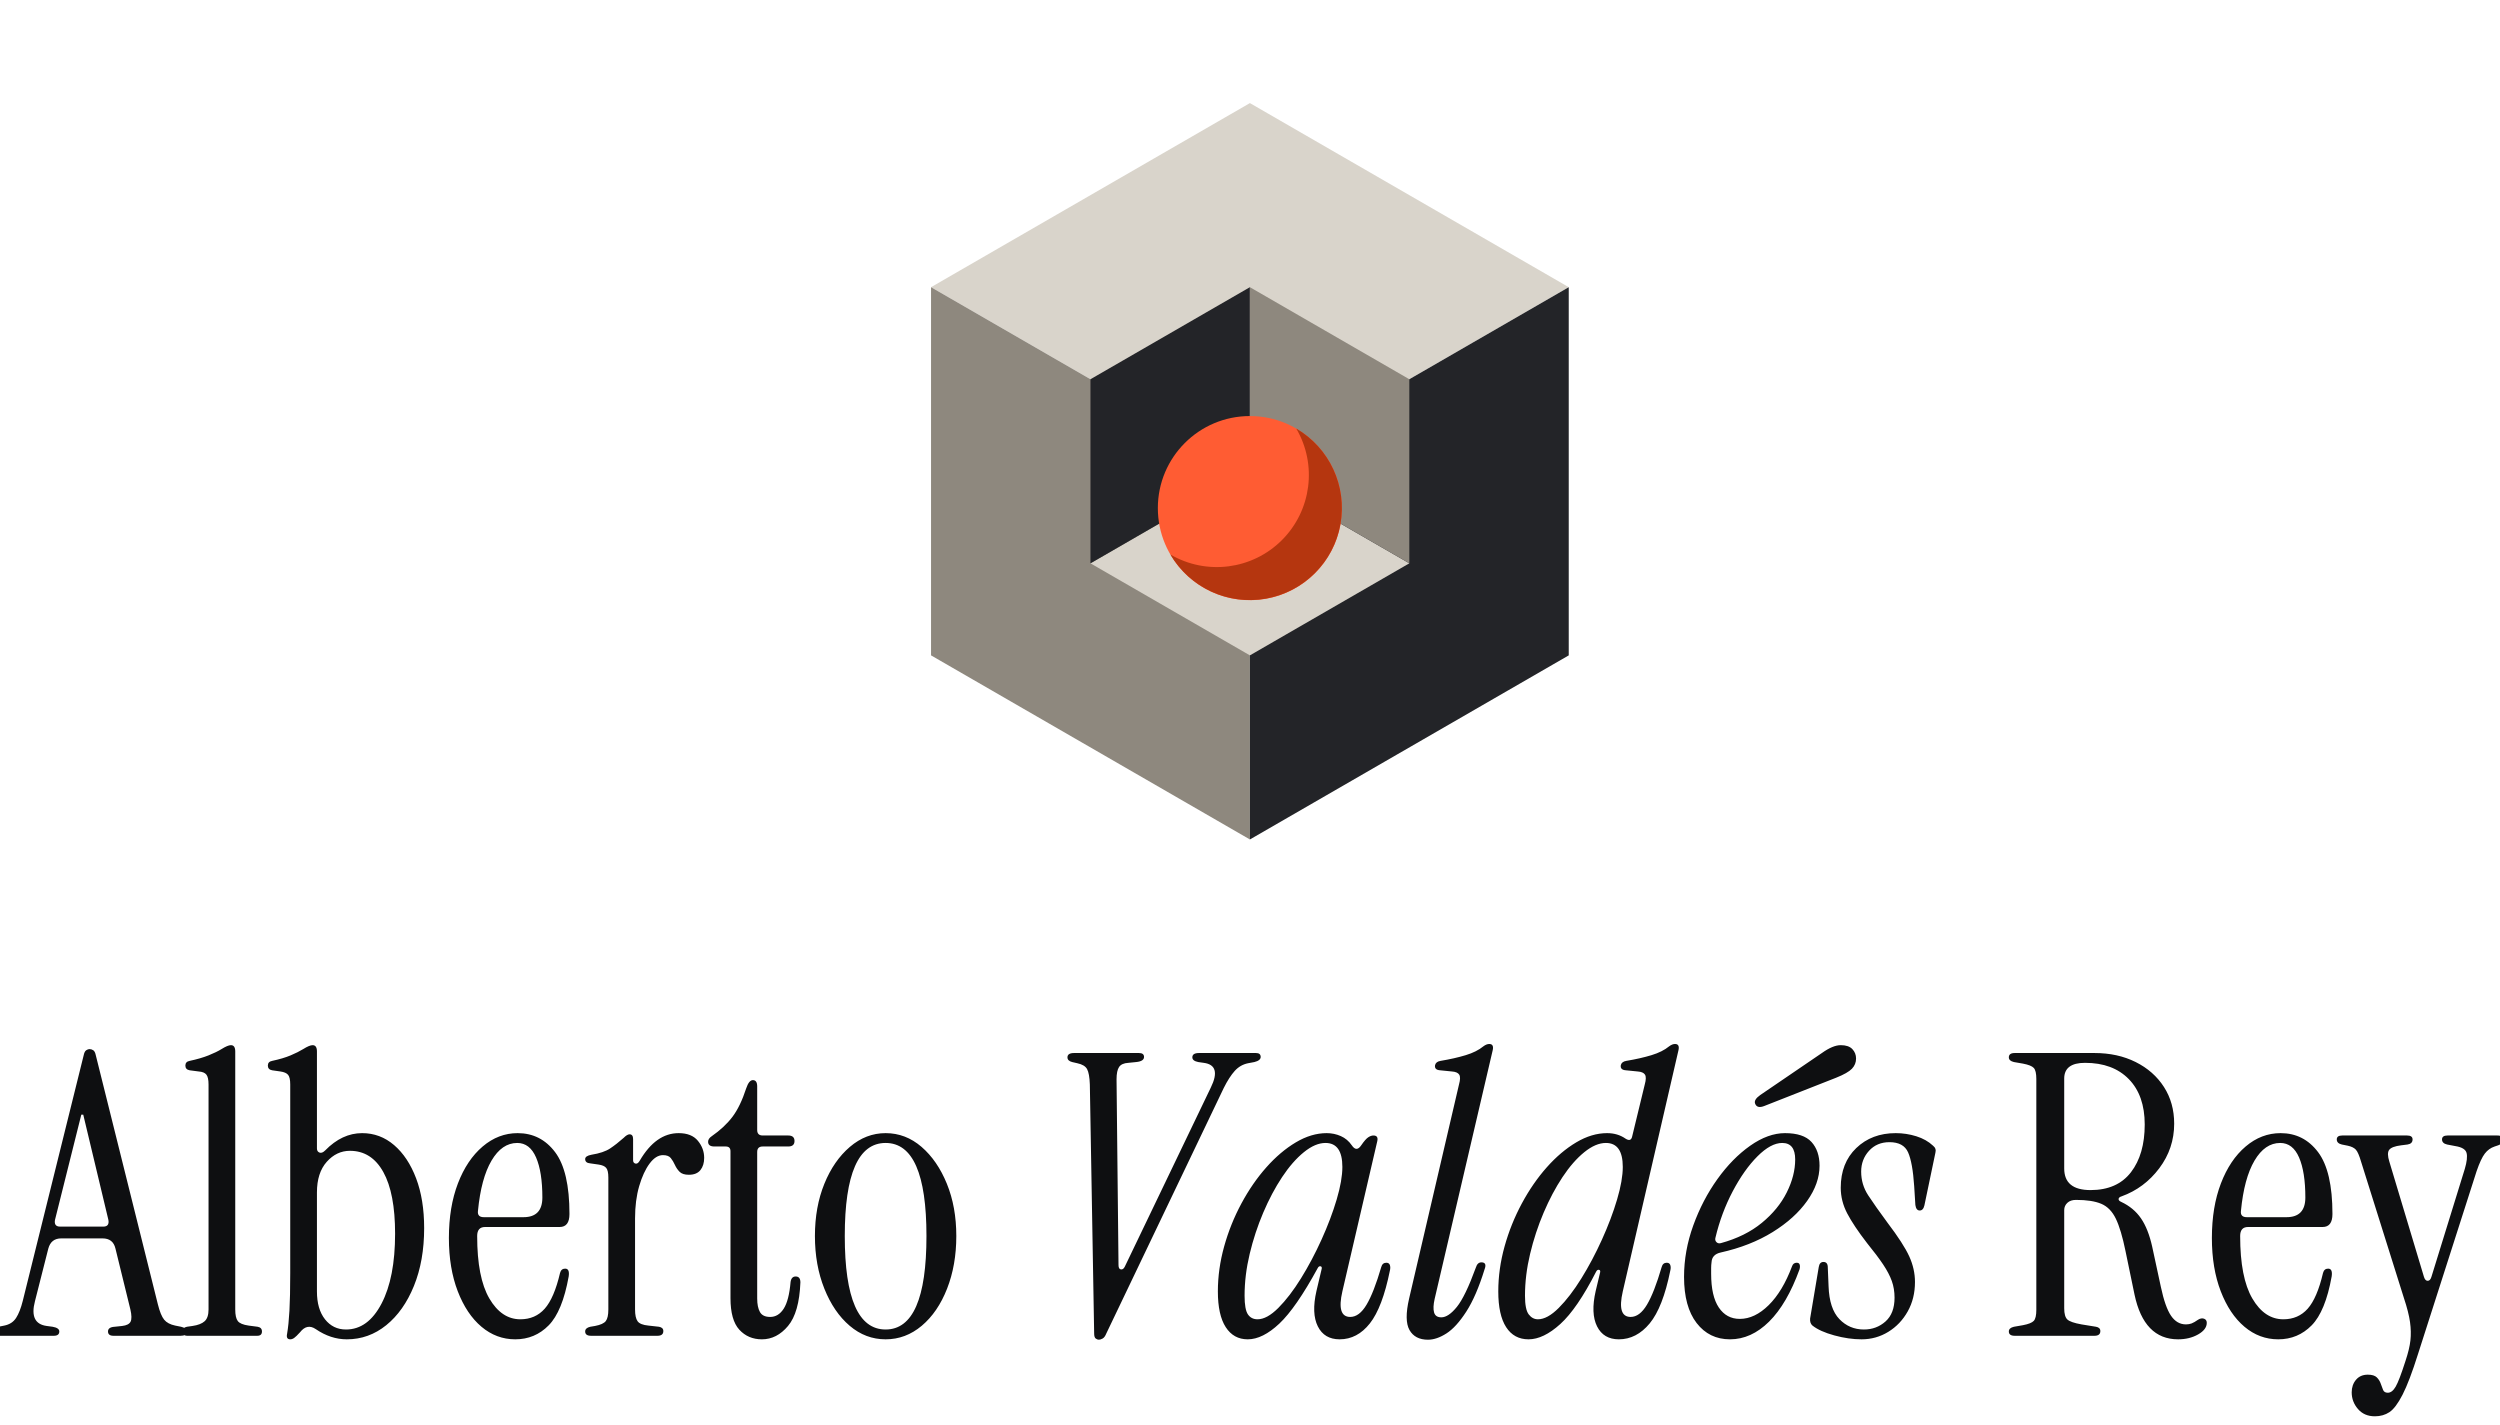
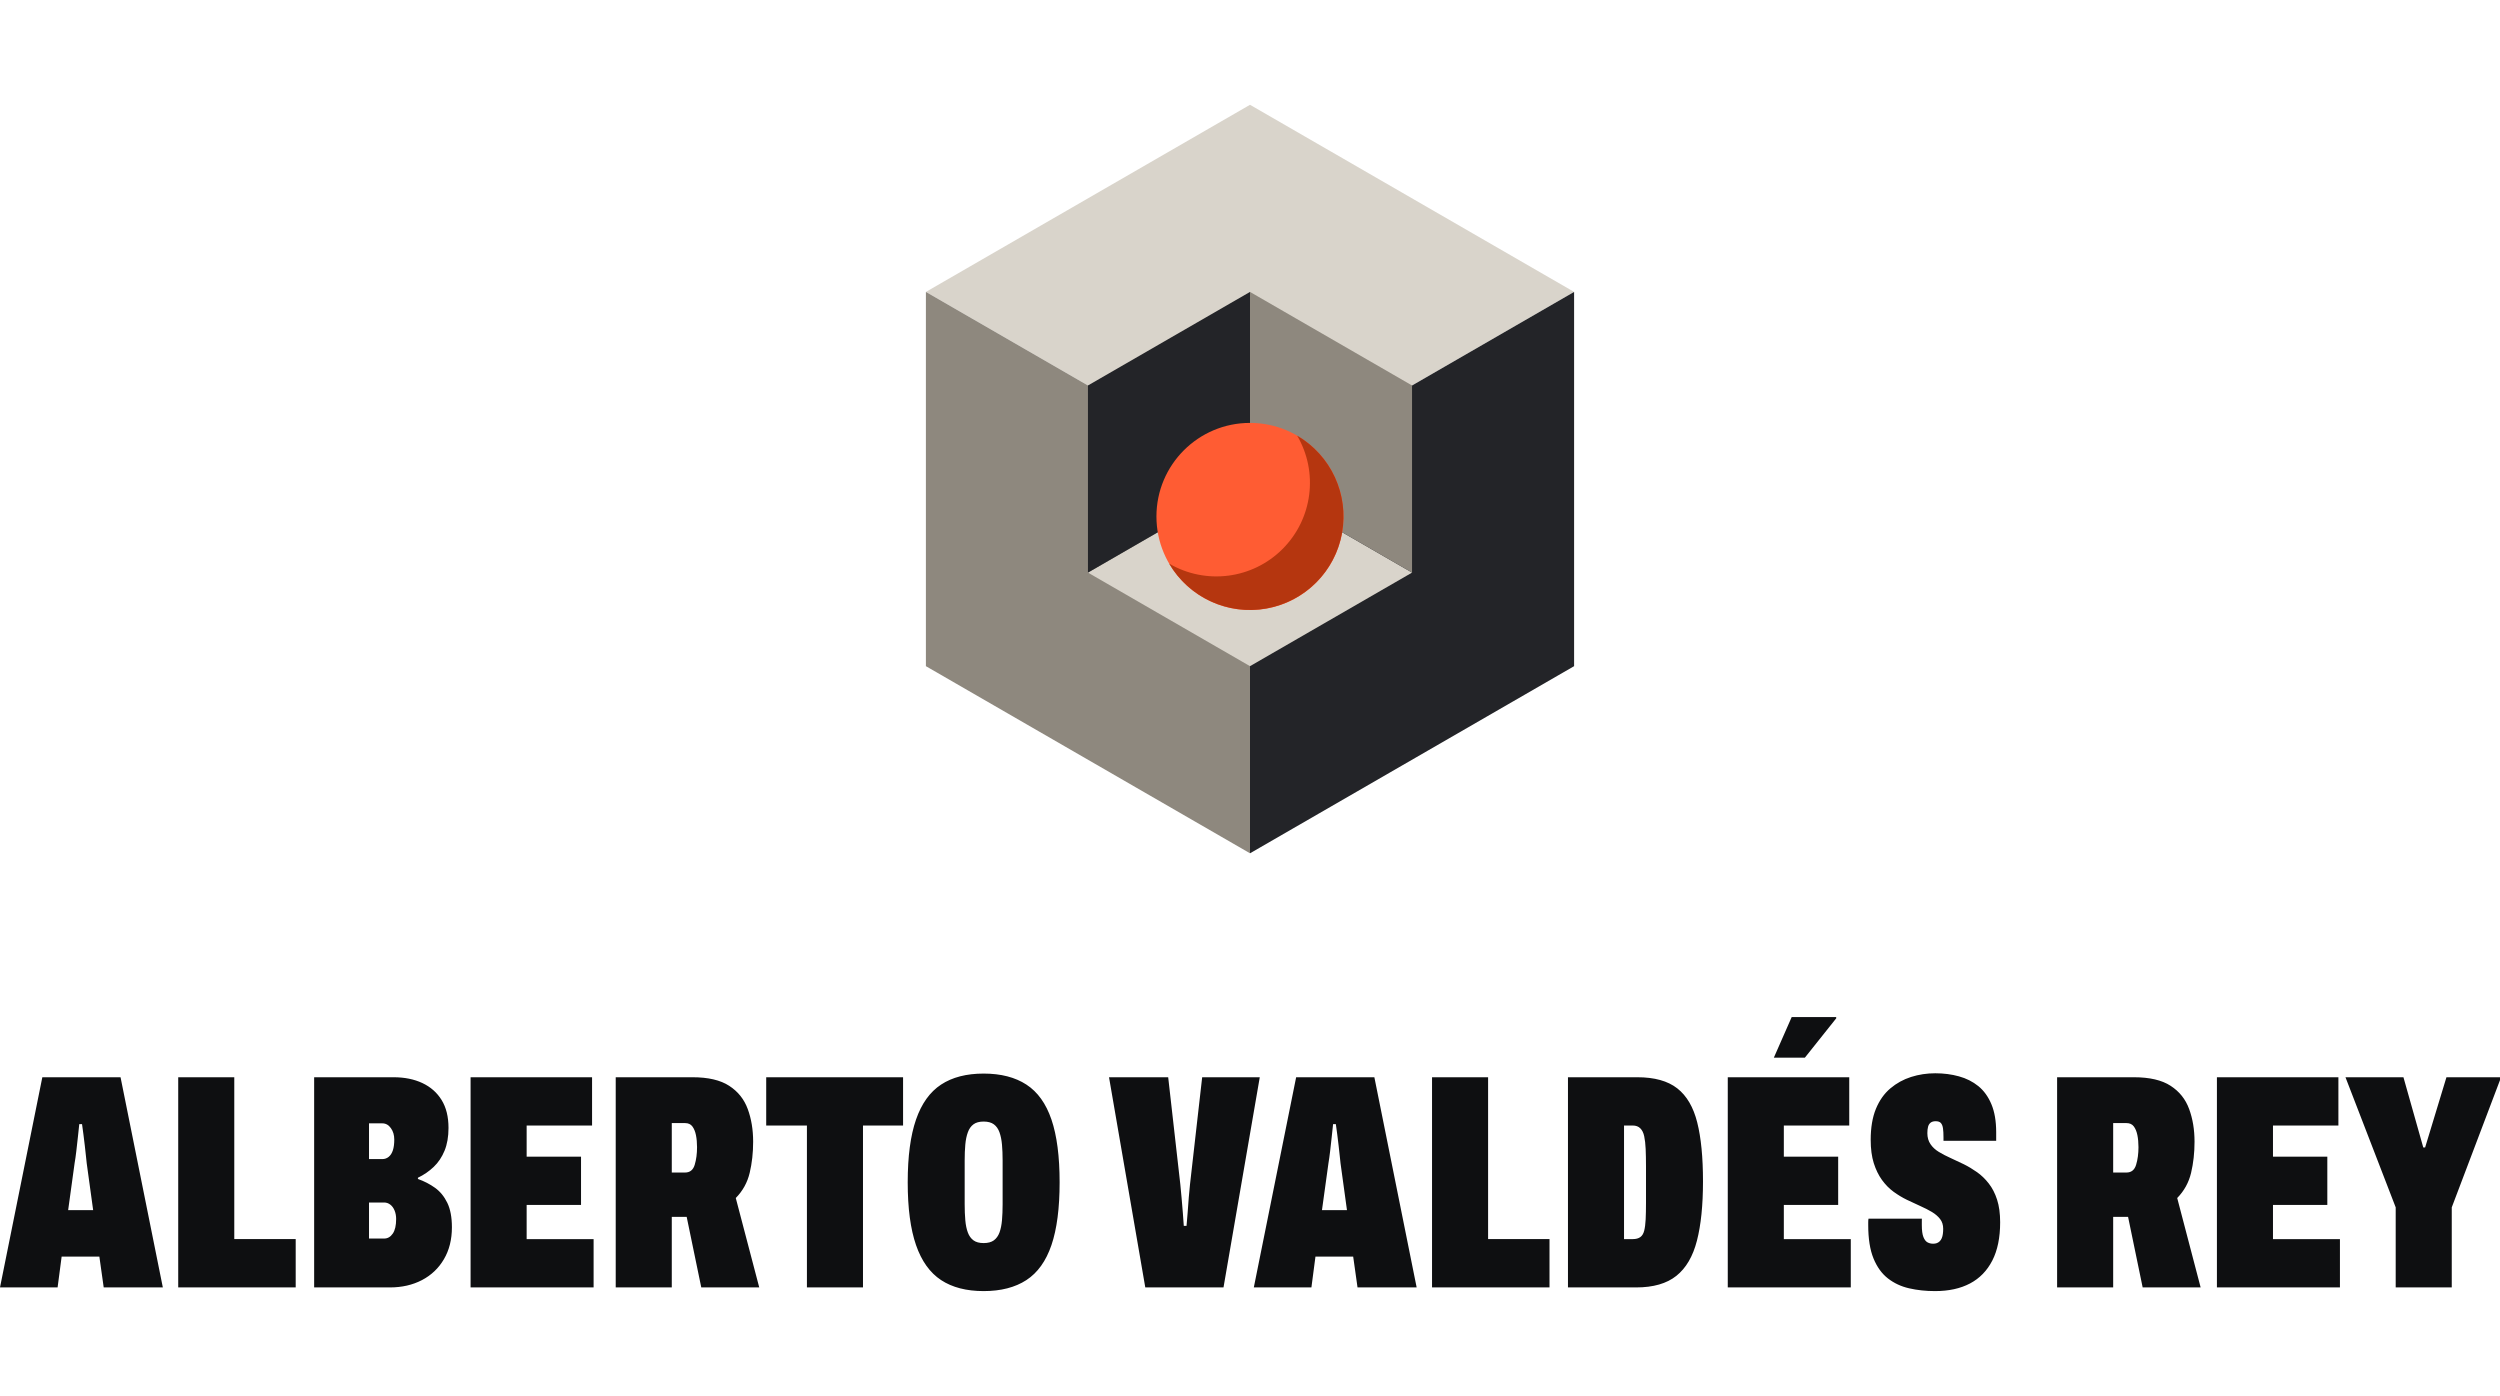
- <svg xmlns="http://www.w3.org/2000/svg" viewBox="0 0 679 387" role="img" aria-labelledby="t">
-   <g transform="translate(211.47 0)">
+ <svg xmlns="http://www.w3.org/2000/svg" viewBox="0 0 668 373" role="img" aria-labelledby="t">
+   <g transform="translate(206.00 0)">
    <g id="symbol">
      <polygon fill="#d9d4cb" points="128.00,28.00 214.60,78.00 128.00,128.00 41.40,78.00" />
      <polygon fill="#8e887e" points="41.40,78.00 128.00,128.00 128.00,228.00 41.40,178.00" />
      <polygon fill="#232428" points="214.60,78.00 128.00,128.00 128.00,228.00 214.60,178.00" />
      <polygon fill="#d9d4cb" points="128.00,178.00 84.70,153.00 128.00,128.00 171.30,153.00" />
      <polygon fill="#232428" points="128.00,78.00 84.70,103.00 84.70,153.00 128.00,128.00" />
      <polygon fill="#8e887e" points="128.00,78.00 171.30,103.00 171.30,153.00 128.00,128.00" />
      <circle fill="#ff5c33" cx="128.00" cy="138.00" r="25.00" />
      <path fill="#b5360f" d="M140.60 116.40 A25.00 25.00 0 1 1 106.40 150.60 A25.00 25.00 0 0 0 140.60 116.40 Z" />
    </g>
  </g>
  <g id="wordmark" fill="#0e0f11">
-     <path d="M-0.32 362.8Q-1.92 362.8 -1.92 361.733Q-1.92 360.667 -0.427 360.347L1.173 360.027Q3.307 359.6 4.373 357.947Q5.44 356.293 6.187 353.307L22.72 286.64Q22.933 285.573 23.413 285.253Q23.893 284.933 24.32 284.933Q24.853 284.933 25.333 285.253Q25.813 285.573 26.027 286.64L42.88 354.267Q43.627 357.253 44.587 358.427Q45.547 359.6 47.573 360.027L49.173 360.347Q50.667 360.667 50.667 361.733Q50.667 362.8 49.067 362.8H30.827Q29.333 362.8 29.333 361.627Q29.333 360.453 31.147 360.347L33.173 360.133Q34.987 359.92 35.467 358.96Q35.947 358.0 35.413 355.653L31.36 339.12Q30.72 336.347 27.84 336.347H16.64Q13.867 336.347 13.12 339.12L9.493 353.413Q7.893 359.493 12.693 360.133L14.293 360.347Q16.107 360.667 16.107 361.627Q16.107 362.8 14.613 362.8ZM16.32 333.147H28.053Q29.76 333.147 29.44 331.333L22.613 302.747H22.08L14.933 331.333Q14.613 333.147 16.32 333.147Z M50.88 362.8Q49.6 362.8 49.6 361.627Q49.6 360.56 50.773 360.347L52.267 360.133Q54.507 359.813 55.573 358.853Q56.64 357.893 56.64 355.653V294.533Q56.64 292.613 56.053 291.867Q55.467 291.12 53.973 291.013L51.52 290.693Q50.347 290.48 50.347 289.413Q50.347 288.347 51.52 288.133Q54.507 287.493 56.64 286.64Q58.773 285.787 60.16 284.933Q61.867 283.867 62.72 283.867Q63.893 283.867 63.893 285.573V355.653Q63.893 357.893 64.587 358.8Q65.28 359.707 67.52 360.027L69.973 360.347Q71.147 360.56 71.147 361.627Q71.147 362.8 69.867 362.8Z M94.187 363.76Q89.813 363.76 85.76 360.987Q83.413 359.387 81.493 361.84Q80.427 363.013 79.893 363.387Q79.36 363.76 78.827 363.76Q77.653 363.76 77.973 362.267Q78.4 359.813 78.613 355.973Q78.827 352.133 78.827 345.733V294.533Q78.827 292.613 78.24 291.92Q77.653 291.227 76.16 291.013L73.92 290.693Q72.747 290.48 72.747 289.413Q72.747 288.347 73.92 288.133Q76.907 287.493 78.933 286.64Q80.96 285.787 82.347 284.933Q84.053 283.867 84.907 283.867Q86.08 283.867 86.08 285.573V311.92Q86.08 312.773 86.773 313.04Q87.467 313.307 88.32 312.453Q92.907 307.76 98.347 307.76Q103.253 307.76 107.04 311.013Q110.827 314.267 113.013 320.027Q115.2 325.787 115.2 333.573Q115.2 342.427 112.427 349.253Q109.653 356.08 104.907 359.92Q100.16 363.76 94.187 363.76ZM93.973 361.093Q99.947 361.093 103.627 354.053Q107.307 347.013 107.307 335.067Q107.307 324.08 104.107 318.32Q100.907 312.56 95.04 312.56Q91.413 312.56 88.747 315.547Q86.08 318.533 86.08 323.867V350.747Q86.08 355.547 88.267 358.32Q90.453 361.093 93.973 361.093Z M139.947 363.76Q134.827 363.76 130.773 360.347Q126.72 356.933 124.32 350.693Q121.92 344.453 121.92 336.24Q121.92 327.813 124.373 321.413Q126.827 315.013 131.093 311.387Q135.36 307.76 140.587 307.76Q146.88 307.76 150.773 312.933Q154.667 318.107 154.667 329.733Q154.667 333.253 152.0 333.253H131.733Q129.6 333.253 129.6 335.707Q129.6 347.013 132.907 352.667Q136.213 358.32 141.333 358.32Q145.387 358.32 147.947 355.44Q150.507 352.56 152.107 345.733Q152.427 344.56 153.493 344.56Q154.773 344.56 154.453 346.693Q152.747 356.187 149.013 359.973Q145.28 363.76 139.947 363.76ZM131.413 330.587H142.187Q147.307 330.587 147.307 325.253Q147.307 318.32 145.6 314.373Q143.893 310.427 140.48 310.427Q136.32 310.427 133.493 315.227Q130.667 320.027 129.813 328.88Q129.6 330.587 131.413 330.587Z M173.76 315.227Q178.133 307.76 184.32 307.76Q187.84 307.76 189.547 309.84Q191.253 311.92 191.253 314.48Q191.253 316.507 190.24 317.787Q189.227 319.067 187.093 319.067Q185.387 319.067 184.587 318.267Q183.787 317.467 183.307 316.4Q182.827 315.333 182.187 314.533Q181.547 313.733 180.053 313.733Q178.133 313.733 176.427 316.027Q174.72 318.32 173.6 322.16Q172.48 326.0 172.48 330.907V355.653Q172.48 357.893 173.173 358.853Q173.867 359.813 176.107 360.027L178.987 360.347Q180.16 360.56 180.16 361.52Q180.16 362.8 178.56 362.8H160.533Q158.933 362.8 158.933 361.627Q158.933 360.667 160.32 360.347L161.6 360.133Q163.84 359.707 164.533 358.8Q165.227 357.893 165.227 355.653V319.813Q165.227 317.893 164.64 317.2Q164.053 316.507 162.56 316.293L160.32 315.973Q158.933 315.867 158.933 314.8Q158.933 313.947 160.64 313.627Q163.947 313.093 165.707 311.92Q167.467 310.747 169.387 309.04Q170.347 308.08 170.987 308.08Q171.947 308.08 171.947 309.36V315.12Q171.947 315.867 172.587 316.027Q173.227 316.187 173.76 315.227Z M206.933 363.76Q203.2 363.76 200.8 361.147Q198.4 358.533 198.4 352.56V312.667Q198.4 311.387 197.12 311.387H194.027Q192.32 311.387 192.32 310.107Q192.32 309.253 193.28 308.613Q196.8 306.16 198.933 303.333Q201.067 300.507 202.667 295.6Q203.413 293.36 204.48 293.36Q205.653 293.36 205.653 295.067V306.907Q205.653 308.4 207.147 308.4H214.08Q215.787 308.4 215.787 309.893Q215.787 311.387 214.08 311.387H207.147Q205.653 311.387 205.653 312.88V352.667Q205.653 355.013 206.4 356.347Q207.147 357.68 209.173 357.68Q211.413 357.68 212.853 355.44Q214.293 353.2 214.72 348.187Q214.933 346.693 216.107 346.693Q217.387 346.693 217.387 348.293Q217.067 356.507 214.027 360.133Q210.987 363.76 206.933 363.76Z M240.533 363.76Q235.093 363.76 230.773 360.08Q226.453 356.4 223.893 350.0Q221.333 343.6 221.333 335.707Q221.333 327.813 223.893 321.52Q226.453 315.227 230.827 311.493Q235.2 307.76 240.533 307.76Q245.973 307.76 250.293 311.493Q254.613 315.227 257.173 321.52Q259.733 327.813 259.733 335.707Q259.733 343.6 257.227 350.0Q254.72 356.4 250.347 360.08Q245.973 363.76 240.533 363.76ZM240.533 361.093Q251.627 361.093 251.627 335.707Q251.627 310.427 240.533 310.427Q229.44 310.427 229.44 335.707Q229.44 361.093 240.533 361.093Z M298.453 363.867Q298.027 363.867 297.6 363.547Q297.173 363.227 297.173 362.16L296 294.533Q295.893 291.547 295.253 290.373Q294.613 289.2 292.587 288.773L291.2 288.453Q289.92 288.133 289.92 287.173Q289.92 286.0 291.733 286.0H309.333Q310.72 286.0 310.72 287.067Q310.72 288.24 308.587 288.453L306.453 288.667Q304.64 288.773 303.947 289.787Q303.253 290.8 303.253 293.147L303.787 343.6Q303.787 344.667 304.427 344.773Q305.067 344.88 305.493 344.027L328.853 295.387Q331.84 289.307 326.933 288.667L325.44 288.453Q323.84 288.133 323.84 287.173Q323.84 286.0 325.653 286.0H341.12Q342.4 286.0 342.4 287.067Q342.4 288.027 340.693 288.453L338.987 288.773Q336.853 289.2 335.36 290.853Q333.867 292.507 332.373 295.493L300.48 362.16Q300.053 363.227 299.467 363.547Q298.88 363.867 298.453 363.867Z M338.88 363.76Q335.04 363.76 332.907 360.453Q330.773 357.147 330.773 350.747Q330.773 344.667 332.48 338.533Q334.187 332.4 337.173 326.853Q340.16 321.307 343.947 317.04Q347.733 312.773 351.947 310.267Q356.16 307.76 360.32 307.76Q362.347 307.76 364.16 308.56Q365.973 309.36 367.147 311.067Q367.787 312.027 368.427 312.027Q369.067 312.027 369.707 311.067Q370.88 309.36 371.627 308.88Q372.373 308.4 373.013 308.4Q374.4 308.4 374.08 309.893L364.587 350.747Q362.987 357.68 366.72 357.68Q369.173 357.68 371.147 354.373Q373.12 351.067 375.147 344.133Q375.467 342.96 376.533 342.96Q377.28 342.96 377.493 343.6Q377.707 344.24 377.493 345.093Q375.467 355.12 372.053 359.44Q368.64 363.76 363.84 363.76Q359.68 363.76 357.92 360.24Q356.16 356.72 357.547 350.64L358.933 344.773Q359.147 344.027 358.667 343.92Q358.187 343.813 357.867 344.453Q352.0 355.227 347.467 359.493Q342.933 363.76 338.88 363.76ZM341.547 358.32Q344.107 358.32 347.2 355.227Q350.293 352.133 353.333 347.227Q356.373 342.32 358.933 336.667Q361.493 331.013 363.04 325.787Q364.587 320.56 364.587 316.933Q364.587 310.427 360.0 310.427Q357.227 310.427 354.133 312.933Q351.04 315.44 348.213 319.707Q345.387 323.973 343.093 329.36Q340.8 334.747 339.413 340.56Q338.027 346.373 338.027 351.92Q338.027 355.653 338.933 356.987Q339.84 358.32 341.547 358.32Z M387.84 363.867Q384.32 363.867 382.827 361.253Q381.333 358.64 382.72 352.667L396.267 294.533Q396.8 292.613 396.32 291.867Q395.84 291.12 394.347 291.013L391.147 290.693Q389.547 290.587 389.76 289.307Q389.973 288.347 391.253 288.133Q395.093 287.493 398.08 286.587Q401.067 285.68 402.88 284.187Q403.733 283.547 404.48 283.547Q405.76 283.547 405.44 285.147L389.653 352.773Q389.12 355.12 389.493 356.453Q389.867 357.787 391.467 357.787Q393.387 357.787 395.68 354.96Q397.973 352.133 400.853 344.24Q401.28 342.853 402.347 342.853Q403.947 342.853 403.2 344.773Q400.96 352.027 398.24 356.24Q395.52 360.453 392.853 362.16Q390.187 363.867 387.84 363.867Z M415.147 363.76Q411.2 363.76 409.067 360.453Q406.933 357.147 406.933 350.747Q406.933 344.667 408.64 338.533Q410.347 332.4 413.333 326.853Q416.32 321.307 420.107 317.04Q423.893 312.773 428.107 310.267Q432.32 307.76 436.48 307.76Q439.36 307.76 441.493 309.253Q442.987 310.213 443.307 308.613L446.72 294.533Q447.253 292.613 446.773 291.867Q446.293 291.12 444.8 291.013L441.6 290.693Q440.0 290.587 440.213 289.307Q440.427 288.347 441.707 288.133Q445.547 287.493 448.533 286.587Q451.52 285.68 453.333 284.187Q454.187 283.547 454.933 283.547Q456.213 283.547 455.893 285.147L440.747 350.747Q439.147 357.68 442.88 357.68Q445.333 357.68 447.307 354.373Q449.28 351.067 451.307 344.133Q451.627 342.96 452.693 342.96Q453.44 342.96 453.653 343.6Q453.867 344.24 453.653 345.093Q451.627 355.12 448.053 359.44Q444.48 363.76 439.68 363.76Q435.52 363.76 433.76 360.24Q432.0 356.72 433.387 350.64L434.56 345.733Q434.773 344.987 434.293 344.88Q433.813 344.773 433.493 345.413Q428.373 355.44 423.787 359.6Q419.2 363.76 415.147 363.76ZM417.707 358.32Q420.267 358.32 423.36 355.227Q426.453 352.133 429.493 347.227Q432.533 342.32 435.093 336.667Q437.653 331.013 439.2 325.787Q440.747 320.56 440.747 316.933Q440.747 310.427 436.16 310.427Q433.387 310.427 430.293 312.933Q427.2 315.44 424.373 319.707Q421.547 323.973 419.253 329.36Q416.96 334.747 415.573 340.56Q414.187 346.373 414.187 351.92Q414.187 355.653 415.2 356.987Q416.213 358.32 417.707 358.32Z M469.867 363.76Q464.213 363.76 460.8 359.333Q457.387 354.907 457.387 346.8Q457.387 339.76 459.893 332.827Q462.4 325.893 466.453 320.24Q470.507 314.587 475.36 311.173Q480.213 307.76 484.8 307.76Q489.813 307.76 492.0 310.16Q494.187 312.56 494.187 316.613Q494.187 321.413 490.827 326.16Q487.467 330.907 481.44 334.64Q475.413 338.373 467.307 340.187Q464.96 340.72 464.853 342.853Q464.747 343.6 464.747 344.4Q464.747 345.2 464.747 345.947Q464.747 352.027 466.827 355.12Q468.907 358.213 472.533 358.213Q476.587 358.213 480.373 354.48Q484.16 350.747 486.72 343.92Q487.04 342.96 488.0 342.96Q488.64 342.96 488.8 343.493Q488.96 344.027 488.747 344.773Q485.333 354.16 480.48 358.96Q475.627 363.76 469.867 363.76ZM465.92 336.133Q465.707 336.88 466.187 337.36Q466.667 337.84 467.413 337.627Q474.027 335.813 478.507 332.133Q482.987 328.453 485.28 323.867Q487.573 319.28 487.573 314.907Q487.573 310.427 484.053 310.427Q480.96 310.427 477.333 314.053Q473.707 317.68 470.613 323.547Q467.52 329.413 465.92 336.133ZM479.147 300.4Q477.227 301.147 476.693 299.76Q476.267 298.693 478.08 297.413L494.827 286.0Q497.813 283.867 499.947 283.867Q502.08 283.867 503.093 284.933Q504.107 286.0 504.107 287.493Q504.107 289.093 502.987 290.267Q501.867 291.44 498.667 292.72Z M505.6 363.76Q502.08 363.76 498.187 362.693Q494.293 361.627 492.267 360.027Q491.52 359.387 491.627 358.107L493.973 344.133Q494.187 342.747 495.253 342.747Q496.427 342.747 496.427 344.24L496.64 349.36Q496.853 355.44 499.573 358.267Q502.293 361.093 506.24 361.093Q509.653 361.093 512.107 358.907Q514.56 356.72 514.56 352.453Q514.56 350.0 513.813 347.92Q513.067 345.84 511.467 343.44Q509.867 341.04 507.093 337.627Q503.467 332.933 501.707 329.573Q499.947 326.213 499.947 322.587Q499.947 315.867 504.16 311.813Q508.373 307.76 514.88 307.76Q517.76 307.76 520.48 308.613Q523.2 309.467 525.013 311.173Q525.973 311.92 525.653 313.093L522.667 327.387Q522.347 328.773 521.387 328.773Q520.427 328.773 520.213 327.28L519.893 322.16Q519.467 315.76 518.24 312.987Q517.013 310.213 513.173 310.213Q509.76 310.213 507.627 312.56Q505.493 314.907 505.493 318.213Q505.493 321.733 507.413 324.667Q509.333 327.6 512.64 332.08Q517.013 337.84 518.56 341.253Q520.107 344.667 520.107 348.187Q520.107 352.667 518.133 356.187Q516.16 359.707 512.853 361.733Q509.547 363.76 505.6 363.76Z M591.573 363.76Q582.293 363.76 579.733 351.6L577.28 339.76Q576.107 334.0 574.667 331.013Q573.227 328.027 570.72 326.96Q568.213 325.893 563.84 325.893Q562.347 325.893 561.493 326.693Q560.64 327.493 560.64 328.667V355.333Q560.64 357.573 561.493 358.373Q562.347 359.173 565.333 359.707L569.28 360.347Q570.453 360.56 570.453 361.52Q570.453 362.8 568.853 362.8H547.2Q545.6 362.8 545.6 361.627Q545.6 360.667 546.987 360.347L549.44 359.92Q551.68 359.493 552.373 358.747Q553.067 358.0 553.067 355.76V293.04Q553.067 290.8 552.373 290.053Q551.68 289.307 549.44 288.88L546.987 288.453Q545.6 288.133 545.6 287.173Q545.6 286.0 547.2 286.0H568.853Q575.147 286.0 580.053 288.453Q584.96 290.907 587.733 295.227Q590.507 299.547 590.507 305.2Q590.507 311.92 586.453 317.307Q582.4 322.693 576.213 324.933Q575.467 325.147 575.413 325.627Q575.36 326.107 576.107 326.427Q579.52 328.027 581.493 330.907Q583.467 333.787 584.533 338.587L586.88 349.467Q588.053 355.013 589.653 357.36Q591.253 359.707 593.707 359.707Q594.56 359.707 595.253 359.44Q595.947 359.173 597.013 358.427Q597.867 357.893 598.613 358.16Q599.36 358.427 599.36 359.28Q599.36 361.093 597.013 362.427Q594.667 363.76 591.573 363.76ZM567.787 323.227Q575.04 323.227 578.773 318.373Q582.507 313.52 582.507 305.413Q582.507 297.52 578.187 293.093Q573.867 288.667 566.293 288.667Q560.64 288.667 560.64 292.933V317.36Q560.64 323.227 567.787 323.227Z M618.773 363.76Q613.653 363.76 609.6 360.347Q605.547 356.933 603.147 350.693Q600.747 344.453 600.747 336.24Q600.747 327.813 603.2 321.413Q605.653 315.013 609.92 311.387Q614.187 307.76 619.413 307.76Q625.707 307.76 629.6 312.933Q633.493 318.107 633.493 329.733Q633.493 333.253 630.827 333.253H610.56Q608.427 333.253 608.427 335.707Q608.427 347.013 611.733 352.667Q615.04 358.32 620.16 358.32Q624.213 358.32 626.773 355.44Q629.333 352.56 630.933 345.733Q631.253 344.56 632.32 344.56Q633.6 344.56 633.28 346.693Q631.573 356.187 627.84 359.973Q624.107 363.76 618.773 363.76ZM610.24 330.587H621.013Q626.133 330.587 626.133 325.253Q626.133 318.32 624.427 314.373Q622.72 310.427 619.307 310.427Q615.147 310.427 612.32 315.227Q609.493 320.027 608.64 328.88Q608.427 330.587 610.24 330.587Z M645.013 384.667Q642.133 384.667 640.427 382.693Q638.72 380.72 638.72 378.16Q638.72 376.133 639.893 374.747Q641.067 373.36 643.093 373.36Q644.8 373.36 645.547 374.107Q646.293 374.853 646.613 375.813Q646.933 376.773 647.253 377.52Q647.573 378.267 648.533 378.267Q649.707 378.267 650.667 376.613Q651.627 374.96 653.333 369.627Q654.4 366.427 654.667 364.08Q654.933 361.733 654.56 359.067Q654.187 356.4 652.907 352.56L641.28 315.547Q640.533 312.987 639.84 312.24Q639.147 311.493 637.653 311.173L636.053 310.853Q634.667 310.533 634.667 309.467Q634.667 308.4 636.16 308.4H653.76Q655.253 308.4 655.253 309.467Q655.253 310.64 653.867 310.853L652.16 311.067Q649.6 311.387 648.907 312.293Q648.213 313.2 648.96 315.547L658.347 346.8Q658.667 347.867 659.36 347.867Q660.053 347.867 660.373 346.8L669.44 317.467Q670.293 314.587 669.92 313.147Q669.547 311.707 666.88 311.28L664.64 310.853Q663.253 310.533 663.253 309.467Q663.253 308.4 664.747 308.4H678.293Q679.787 308.4 679.787 309.573Q679.787 310.64 678.507 311.067L677.547 311.387Q675.947 311.92 674.88 313.307Q673.813 314.693 672.64 318.107L656.747 367.707Q654.4 375.173 652.533 378.8Q650.667 382.427 648.96 383.547Q647.253 384.667 645.013 384.667Z" />
+     <path d="M0 344 11.31 287.84H32.21L43.51 344H27.71L26.55 335.76H16.47L15.39 344ZM18.21 323.35H24.89L23.17 310.83Q23.08 310.09 22.96 308.86Q22.83 307.63 22.66 306.12Q22.5 304.61 22.29 303.1Q22.08 301.59 21.92 300.37H21.18Q21.02 301.92 20.81 303.84Q20.6 305.75 20.39 307.59Q20.18 309.43 19.93 310.83ZM47.62 344V287.84H62.6V331.08H79.01V344ZM83.94 344V287.84H105.14Q109.55 287.84 112.85 289.39Q116.16 290.94 118 293.93Q119.84 296.91 119.84 301.39Q119.84 304.91 118.78 307.48Q117.72 310.05 115.88 311.8Q114.03 313.56 111.67 314.69V315.02Q114.2 315.92 116.25 317.39Q118.29 318.86 119.52 321.39Q120.75 323.93 120.75 327.93Q120.75 332.83 118.62 336.45Q116.5 340.08 112.75 342.04Q108.99 344 104.18 344ZM98.6 330.94H102.65Q104.04 330.94 104.94 329.63Q105.85 328.33 105.85 325.71Q105.85 324.49 105.44 323.47Q105.03 322.45 104.29 321.88Q103.55 321.31 102.65 321.31H98.6ZM98.6 309.71H102.15Q103.13 309.71 103.87 309.1Q104.61 308.49 104.98 307.35Q105.35 306.2 105.35 304.49Q105.35 302.69 104.44 301.43Q103.54 300.16 102.15 300.16H98.6ZM125.74 344V287.84H158.2V300.74H140.72V309.06H155.25V321.96H140.72V331.09H158.61V344ZM164.52 344V287.84H185.04Q191.32 287.84 194.84 290.13Q198.36 292.41 199.8 296.34Q201.24 300.26 201.24 305.07Q201.24 309.49 200.32 313.37Q199.4 317.26 196.6 320.11L202.87 344H187.38L183.48 325.14H179.5V344ZM179.5 313.3H183.05Q185.01 313.3 185.63 311.22Q186.25 309.15 186.25 306.53Q186.25 304.74 185.96 303.31Q185.67 301.88 185.01 300.99Q184.35 300.09 183.05 300.09H179.5ZM215.61 344V300.75H204.73V287.84H241.3V300.75H230.59V344ZM262.83 344.98Q255.94 344.98 251.46 342.04Q246.98 339.09 244.76 332.68Q242.54 326.27 242.54 315.92Q242.54 305.56 244.76 299.15Q246.98 292.74 251.46 289.8Q255.94 286.86 262.83 286.86Q269.73 286.86 274.25 289.8Q278.77 292.74 280.95 299.15Q283.13 305.56 283.13 315.92Q283.13 326.27 280.95 332.68Q278.77 339.09 274.25 342.04Q269.73 344.98 262.83 344.98ZM262.83 332.15Q264.56 332.15 265.56 331.42Q266.56 330.68 267.06 329.33Q267.56 327.98 267.73 326.05Q267.9 324.13 267.9 321.75V310.08Q267.9 307.71 267.73 305.83Q267.56 303.94 267.06 302.55Q266.56 301.16 265.56 300.42Q264.56 299.68 262.83 299.68Q261.1 299.68 260.11 300.42Q259.11 301.16 258.61 302.55Q258.1 303.94 257.93 305.83Q257.76 307.71 257.76 310.08V321.75Q257.76 324.13 257.93 326.05Q258.1 327.98 258.61 329.33Q259.11 330.68 260.11 331.42Q261.1 332.15 262.83 332.15ZM306.02 344 296.33 287.84H312.14L315.38 316.45Q315.54 317.92 315.71 319.96Q315.88 322 316.05 324Q316.22 326.01 316.31 327.56H317.04Q317.21 326.01 317.34 324.01Q317.47 322 317.64 319.96Q317.81 317.92 317.97 316.45L321.22 287.84H336.61L326.92 344ZM335.02 344 346.33 287.84H367.23L378.53 344H362.73L361.57 335.76H351.49L350.41 344ZM353.23 323.35H359.91L358.19 310.83Q358.1 310.09 357.98 308.86Q357.85 307.63 357.68 306.12Q357.52 304.61 357.31 303.1Q357.1 301.59 356.94 300.37H356.2Q356.04 301.92 355.83 303.84Q355.62 305.75 355.41 307.59Q355.2 309.43 354.96 310.83ZM382.64 344V287.84H397.62V331.08H414.03V344ZM418.96 344V287.84H437.49Q444.38 287.84 448.18 290.82Q451.97 293.8 453.5 299.92Q455.04 306.04 455.04 315.68Q455.04 325.23 453.42 331.51Q451.81 337.8 447.93 340.9Q444.06 344 437.17 344ZM433.94 331.09H436.28Q437.53 331.09 438.28 330.56Q439.03 330.03 439.33 328.84Q439.63 327.65 439.72 325.81Q439.81 323.96 439.81 321.43V311.62Q439.81 309 439.72 307Q439.63 304.99 439.33 303.6Q439.03 302.21 438.28 301.48Q437.53 300.74 436.28 300.74H433.94ZM461.66 344V287.84H494.12V300.74H476.64V309.06H491.16V321.96H476.64V331.09H494.53V344ZM473.97 282.61 478.74 271.76H490.62L490.65 272.08L482.26 282.61ZM517.04 344.98Q513.34 344.98 510.13 344.24Q506.92 343.51 504.45 341.59Q501.99 339.67 500.59 336.23Q499.19 332.8 499.19 327.33Q499.19 327.17 499.19 326.56Q499.19 325.95 499.27 325.62H513.52Q513.51 326.03 513.51 326.48Q513.51 326.92 513.51 327.33Q513.51 329.46 513.93 330.52Q514.35 331.59 515.02 331.95Q515.69 332.32 516.53 332.32Q517.11 332.32 517.53 332.16Q517.95 332 518.28 331.68Q518.62 331.35 518.83 330.86Q519.04 330.37 519.13 329.72Q519.22 329.07 519.22 328.33Q519.22 326.78 518.39 325.72Q517.57 324.66 516.21 323.84Q514.85 323.03 513.12 322.26Q511.39 321.48 509.53 320.59Q507.68 319.69 505.95 318.43Q504.22 317.16 502.86 315.28Q501.5 313.4 500.67 310.79Q499.85 308.17 499.85 304.57Q499.85 299.68 501.24 296.29Q502.64 292.9 505.1 290.82Q507.57 288.74 510.65 287.76Q513.73 286.78 517.1 286.78Q520.47 286.78 523.43 287.6Q526.38 288.41 528.61 290.21Q530.83 292.02 532.1 295.04Q533.37 298.06 533.38 302.47V304.82H519.3V303.85Q519.3 302.46 519.17 301.52Q519.04 300.57 518.61 300.08Q518.19 299.59 517.19 299.59Q516.35 299.59 515.84 299.99Q515.34 300.4 515.17 301.1Q514.99 301.8 514.99 302.78Q514.99 304.49 515.82 305.71Q516.64 306.93 518.04 307.78Q519.44 308.64 521.17 309.41Q522.9 310.18 524.72 311.08Q526.53 311.98 528.26 313.2Q529.99 314.42 531.39 316.22Q532.8 318.01 533.62 320.55Q534.44 323.08 534.44 326.6Q534.44 332.73 532.35 336.81Q530.25 340.9 526.39 342.94Q522.53 344.98 517.04 344.98ZM549.66 344V287.84H570.18Q576.47 287.84 579.99 290.13Q583.51 292.41 584.94 296.34Q586.38 300.26 586.38 305.07Q586.38 309.49 585.46 313.37Q584.54 317.26 581.75 320.11L588.01 344H572.52L568.62 325.14H564.64V344ZM564.64 313.3H568.19Q570.15 313.3 570.77 311.22Q571.4 309.15 571.4 306.53Q571.4 304.74 571.11 303.31Q570.82 301.88 570.16 300.99Q569.5 300.09 568.19 300.09H564.64ZM592.36 344V287.84H624.82V300.74H607.34V309.06H621.86V321.96H607.34V331.09H625.23V344ZM640.13 344V322.61L626.71 287.84H642.2L647.5 306.61H647.99L653.69 287.84H668.29L655.11 322.61V344Z" />
  </g>
</svg>
